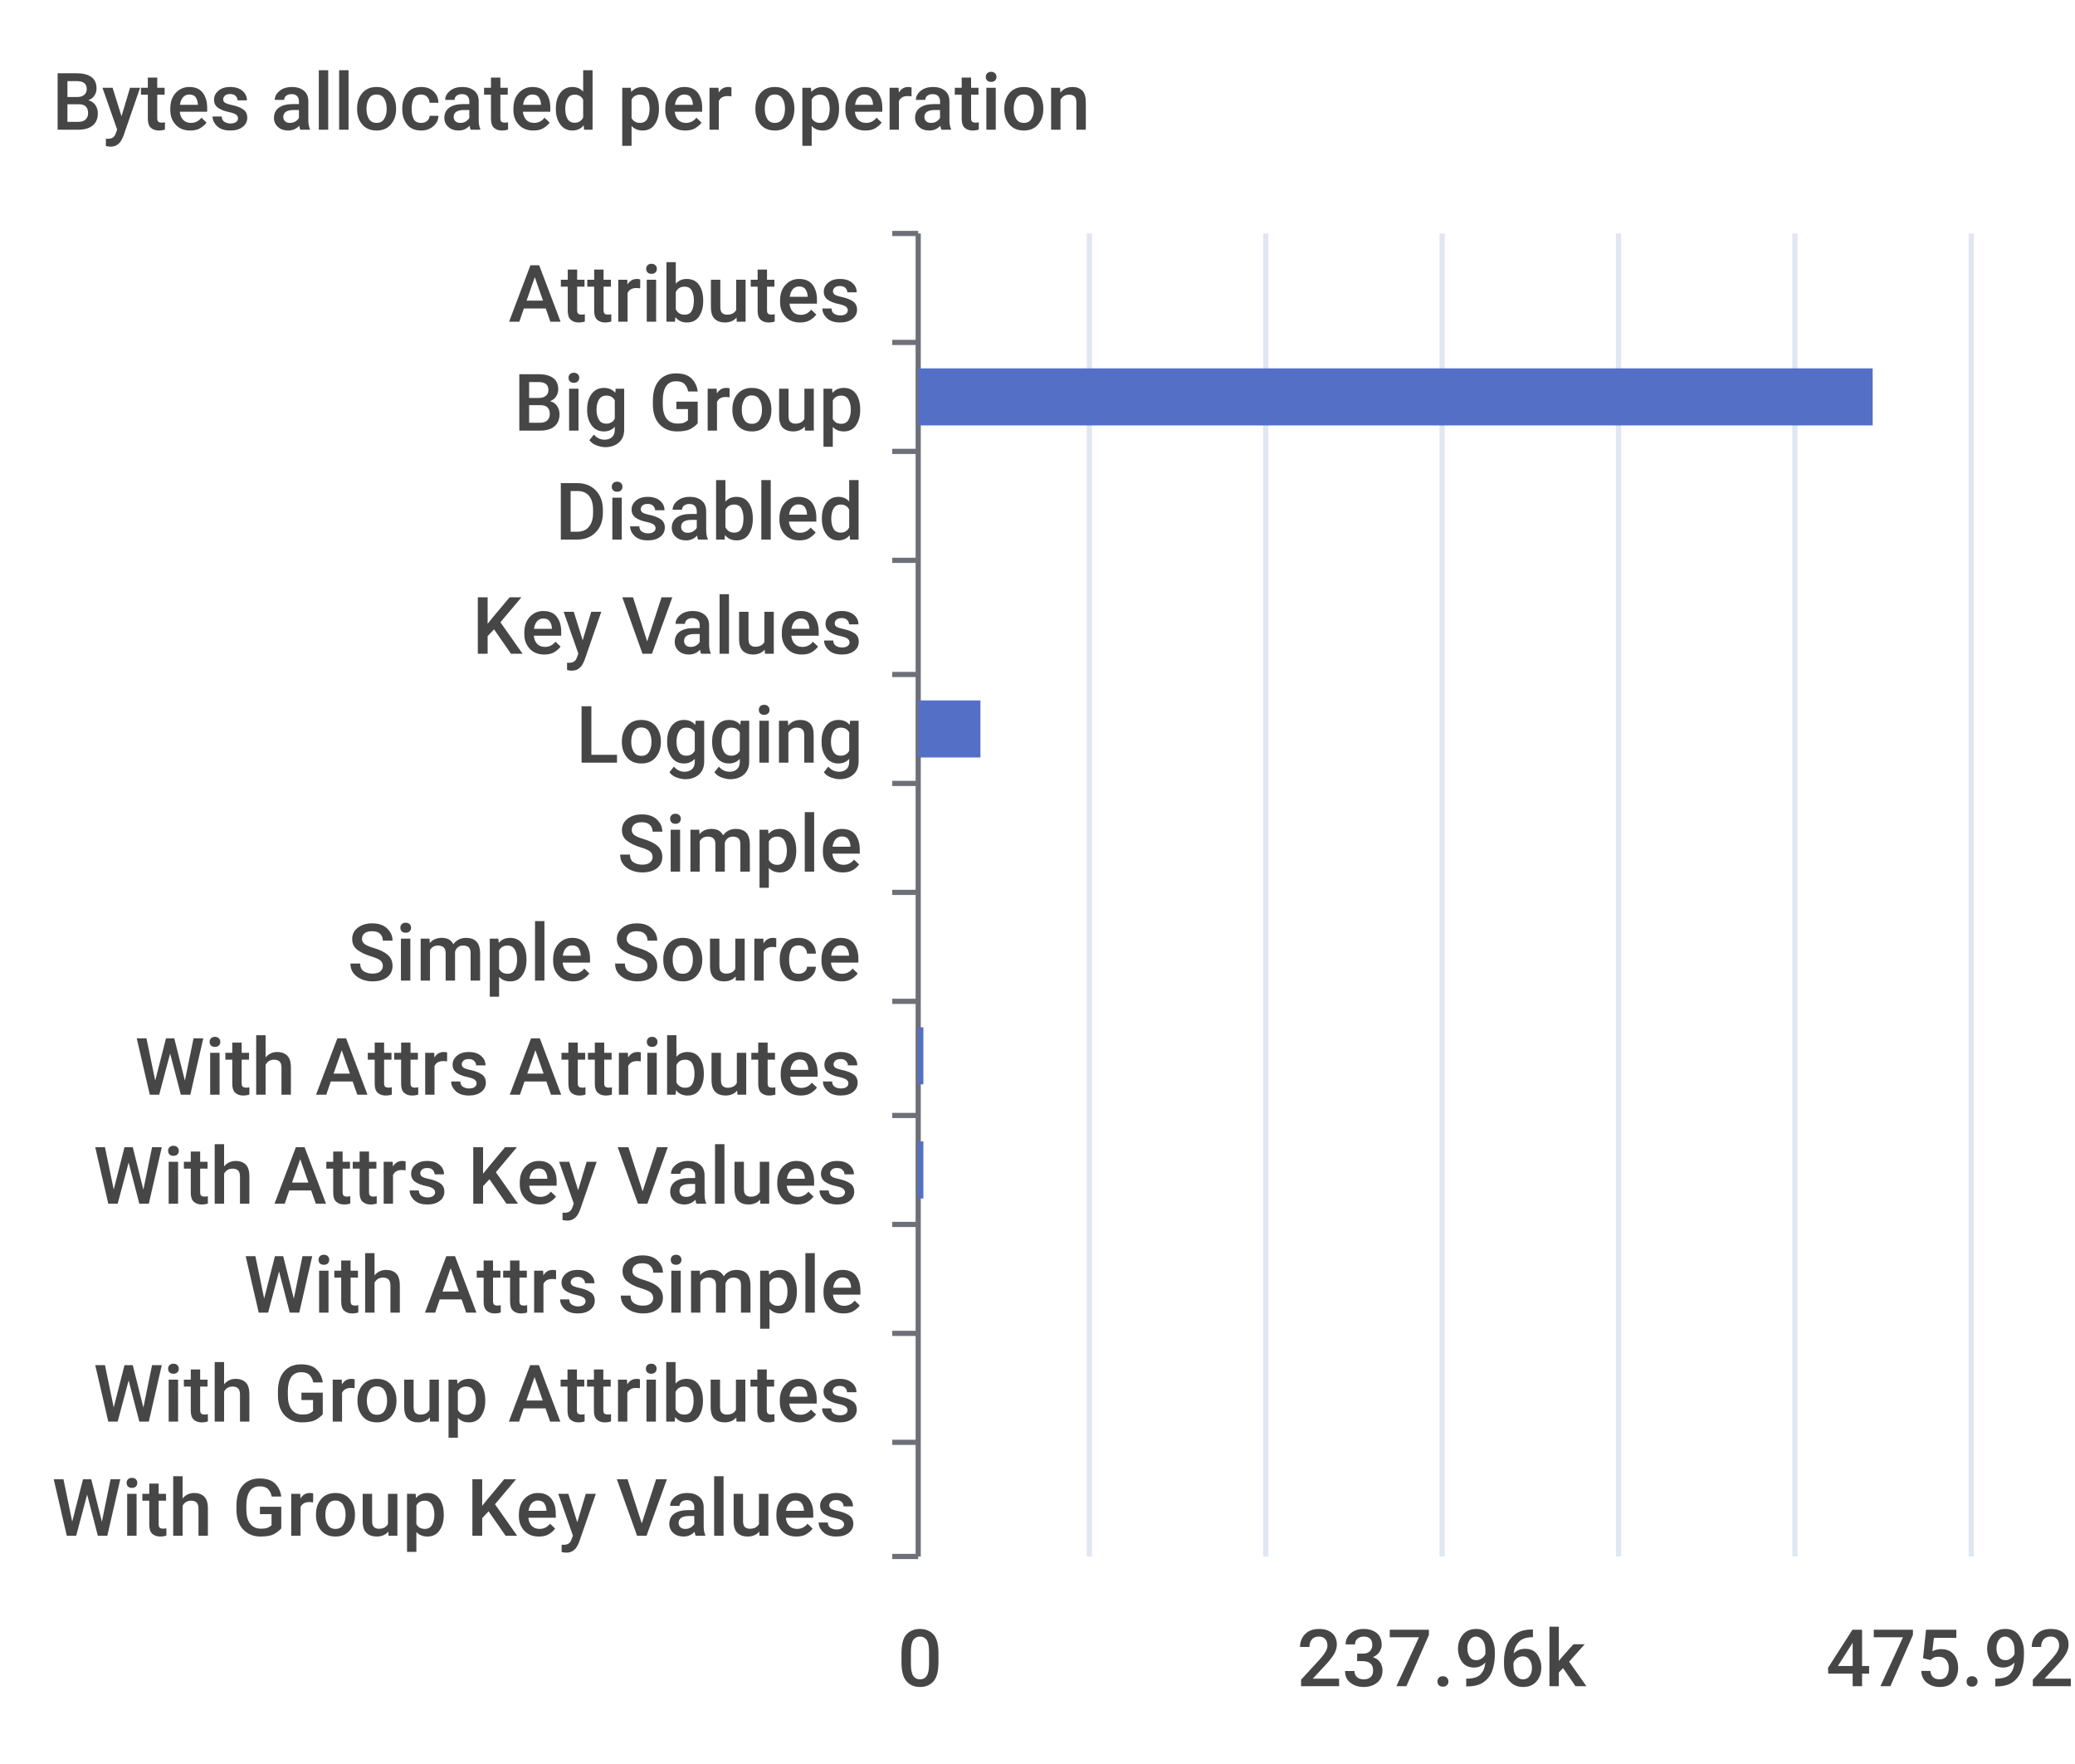
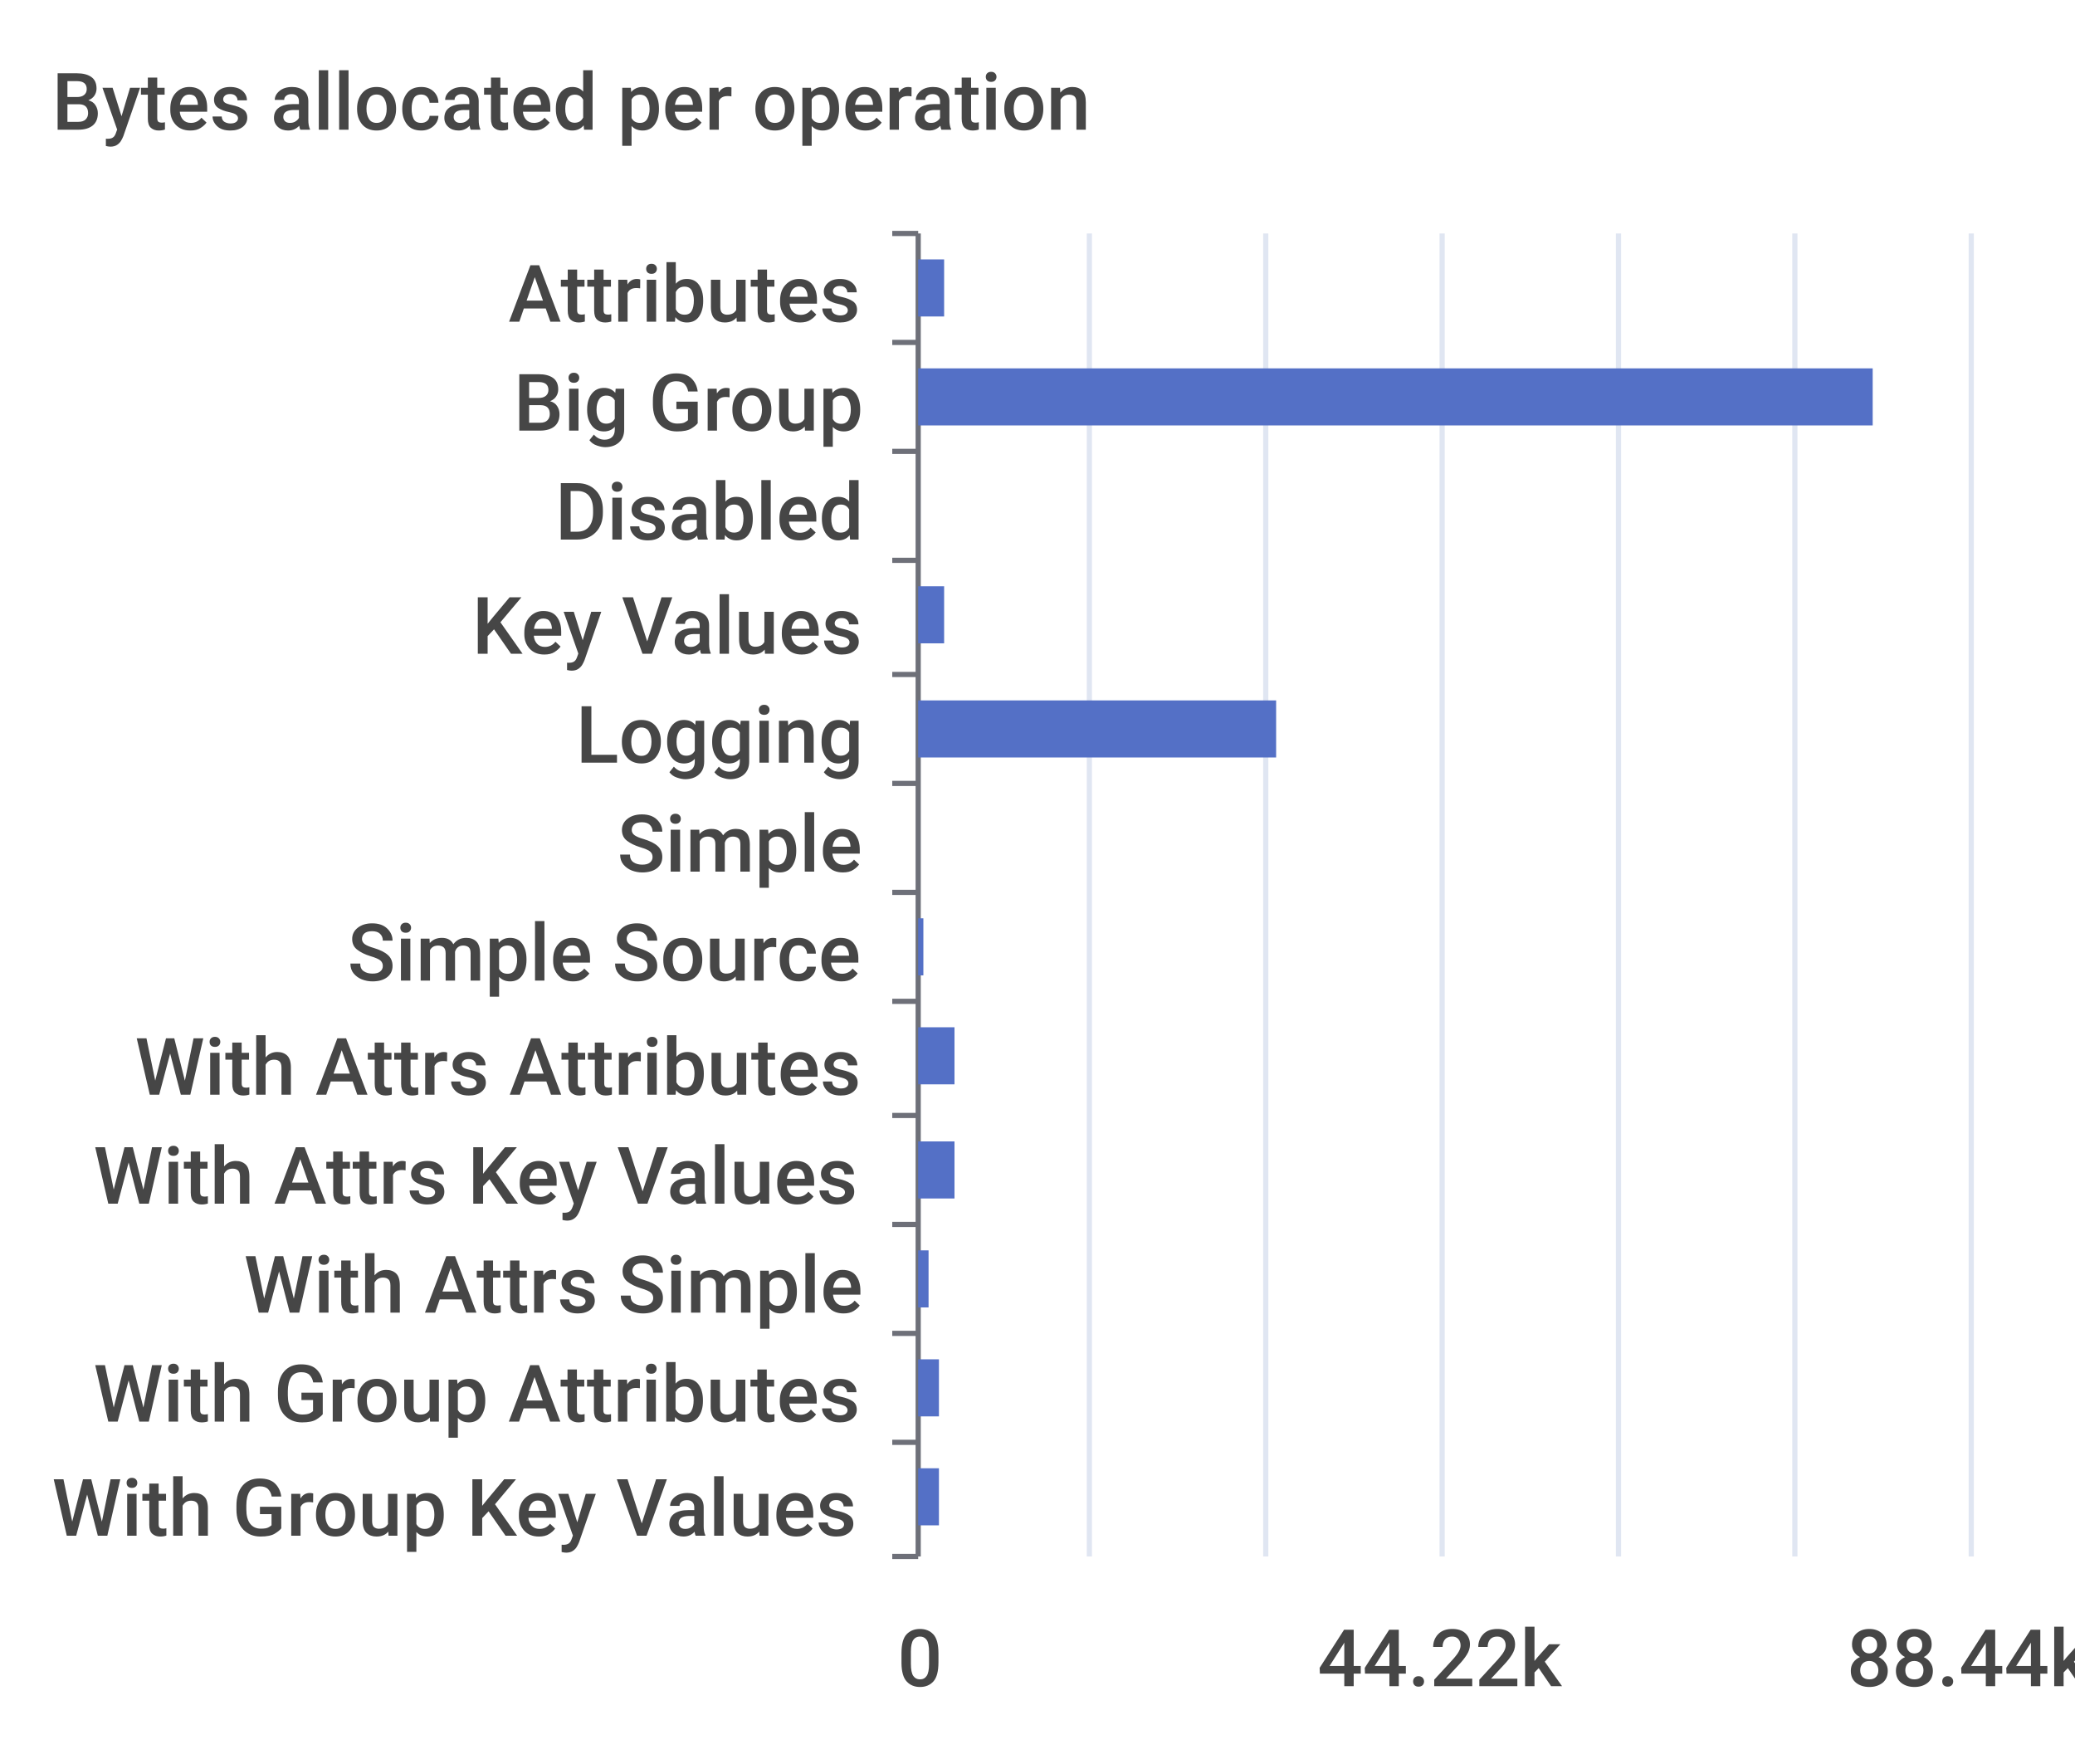
<svg xmlns="http://www.w3.org/2000/svg" width="400" height="340">\n<path d="M 0 0 L 400 0 L 400 340 L 0 340 L 0 0" style="stroke-width:0;stroke:none;fill:rgba(255,255,255,1.0)" />
  <text x="10" y="25" style="stroke-width:0;stroke:none;fill:rgba(70,70,70,1.0);font-size:15.3px;font-family:'Roboto Medium',sans-serif">Bytes allocated per operation</text>
  <path d="M 172 45 L 177 45" style="stroke-width:1;stroke:rgba(110,112,121,1.0);fill:none" />
  <path d="M 172 66 L 177 66" style="stroke-width:1;stroke:rgba(110,112,121,1.0);fill:none" />
  <path d="M 172 87 L 177 87" style="stroke-width:1;stroke:rgba(110,112,121,1.0);fill:none" />
  <path d="M 172 108 L 177 108" style="stroke-width:1;stroke:rgba(110,112,121,1.0);fill:none" />
  <path d="M 172 130 L 177 130" style="stroke-width:1;stroke:rgba(110,112,121,1.0);fill:none" />
  <path d="M 172 151 L 177 151" style="stroke-width:1;stroke:rgba(110,112,121,1.0);fill:none" />
  <path d="M 172 172 L 177 172" style="stroke-width:1;stroke:rgba(110,112,121,1.0);fill:none" />
  <path d="M 172 193 L 177 193" style="stroke-width:1;stroke:rgba(110,112,121,1.0);fill:none" />
  <path d="M 172 215 L 177 215" style="stroke-width:1;stroke:rgba(110,112,121,1.0);fill:none" />
  <path d="M 172 236 L 177 236" style="stroke-width:1;stroke:rgba(110,112,121,1.0);fill:none" />
  <path d="M 172 257 L 177 257" style="stroke-width:1;stroke:rgba(110,112,121,1.0);fill:none" />
  <path d="M 172 278 L 177 278" style="stroke-width:1;stroke:rgba(110,112,121,1.0);fill:none" />
  <path d="M 172 300 L 177 300" style="stroke-width:1;stroke:rgba(110,112,121,1.0);fill:none" />
  <path d="M 177 45 L 177 300" style="stroke-width:1;stroke:rgba(110,112,121,1.0);fill:none" />
  <text x="98" y="62" style="stroke-width:0;stroke:none;fill:rgba(70,70,70,1.0);font-size:15.3px;font-family:'Roboto Medium',sans-serif">Attributes</text>
  <text x="99" y="83" style="stroke-width:0;stroke:none;fill:rgba(70,70,70,1.0);font-size:15.3px;font-family:'Roboto Medium',sans-serif">Big Group</text>
  <text x="107" y="104" style="stroke-width:0;stroke:none;fill:rgba(70,70,70,1.0);font-size:15.3px;font-family:'Roboto Medium',sans-serif">Disabled</text>
  <text x="91" y="126" style="stroke-width:0;stroke:none;fill:rgba(70,70,70,1.0);font-size:15.3px;font-family:'Roboto Medium',sans-serif">Key Values</text>
  <text x="111" y="147" style="stroke-width:0;stroke:none;fill:rgba(70,70,70,1.0);font-size:15.3px;font-family:'Roboto Medium',sans-serif">Logging</text>
  <text x="119" y="168" style="stroke-width:0;stroke:none;fill:rgba(70,70,70,1.0);font-size:15.3px;font-family:'Roboto Medium',sans-serif">Simple</text>
  <text x="67" y="189" style="stroke-width:0;stroke:none;fill:rgba(70,70,70,1.0);font-size:15.3px;font-family:'Roboto Medium',sans-serif">Simple Source</text>
  <text x="26" y="211" style="stroke-width:0;stroke:none;fill:rgba(70,70,70,1.0);font-size:15.3px;font-family:'Roboto Medium',sans-serif">With Attrs Attributes</text>
  <text x="18" y="232" style="stroke-width:0;stroke:none;fill:rgba(70,70,70,1.0);font-size:15.3px;font-family:'Roboto Medium',sans-serif">With Attrs Key Values</text>
  <text x="47" y="253" style="stroke-width:0;stroke:none;fill:rgba(70,70,70,1.0);font-size:15.3px;font-family:'Roboto Medium',sans-serif">With Attrs Simple</text>
  <text x="18" y="274" style="stroke-width:0;stroke:none;fill:rgba(70,70,70,1.0);font-size:15.3px;font-family:'Roboto Medium',sans-serif">With Group Attributes</text>
  <text x="10" y="296" style="stroke-width:0;stroke:none;fill:rgba(70,70,70,1.0);font-size:15.3px;font-family:'Roboto Medium',sans-serif">With Group Key Values</text>
  <text x="173" y="325" style="stroke-width:0;stroke:none;fill:rgba(70,70,70,1.0);font-size:15.3px;font-family:'Roboto Medium',sans-serif">0</text>
-   <text x="250" y="325" style="stroke-width:0;stroke:none;fill:rgba(70,70,70,1.0);font-size:15.3px;font-family:'Roboto Medium',sans-serif">237.96k</text>
-   <text x="352" y="325" style="stroke-width:0;stroke:none;fill:rgba(70,70,70,1.0);font-size:15.3px;font-family:'Roboto Medium',sans-serif">475.92k</text>
+   <text x="254" y="325" style="stroke-width:0;stroke:none;fill:rgba(70,70,70,1.0);font-size:15.3px;font-family:'Roboto Medium',sans-serif">44.22k</text>
+   <text x="356" y="325" style="stroke-width:0;stroke:none;fill:rgba(70,70,70,1.0);font-size:15.3px;font-family:'Roboto Medium',sans-serif">88.44k</text>
  <path d="M 210 45 L 210 300" style="stroke-width:1;stroke:rgba(224,230,242,1.0);fill:none" />
  <path d="M 244 45 L 244 300" style="stroke-width:1;stroke:rgba(224,230,242,1.0);fill:none" />
  <path d="M 278 45 L 278 300" style="stroke-width:1;stroke:rgba(224,230,242,1.0);fill:none" />
  <path d="M 312 45 L 312 300" style="stroke-width:1;stroke:rgba(224,230,242,1.0);fill:none" />
  <path d="M 346 45 L 346 300" style="stroke-width:1;stroke:rgba(224,230,242,1.0);fill:none" />
  <path d="M 380 45 L 380 300" style="stroke-width:1;stroke:rgba(224,230,242,1.0);fill:none" />
-   <path d="M 177 283 L 177 283 L 177 294 L 177 294 L 177 283" style="stroke-width:0;stroke:none;fill:rgba(84,112,198,1.0)" />
-   <path d="M 177 262 L 177 262 L 177 273 L 177 273 L 177 262" style="stroke-width:0;stroke:none;fill:rgba(84,112,198,1.0)" />
-   <path d="M 177 241 L 177 241 L 177 252 L 177 252 L 177 241" style="stroke-width:0;stroke:none;fill:rgba(84,112,198,1.0)" />
-   <path d="M 177 220 L 178 220 L 178 231 L 177 231 L 177 220" style="stroke-width:0;stroke:none;fill:rgba(84,112,198,1.0)" />
-   <path d="M 177 198 L 178 198 L 178 209 L 177 209 L 177 198" style="stroke-width:0;stroke:none;fill:rgba(84,112,198,1.0)" />
-   <path d="M 177 177 L 177 177 L 177 188 L 177 188 L 177 177" style="stroke-width:0;stroke:none;fill:rgba(84,112,198,1.0)" />
+   <path d="M 177 283 L 181 283 L 181 294 L 177 294 L 177 283" style="stroke-width:0;stroke:none;fill:rgba(84,112,198,1.0)" />
+   <path d="M 177 262 L 181 262 L 181 273 L 177 273 L 177 262" style="stroke-width:0;stroke:none;fill:rgba(84,112,198,1.0)" />
+   <path d="M 177 241 L 179 241 L 179 252 L 177 252 L 177 241" style="stroke-width:0;stroke:none;fill:rgba(84,112,198,1.0)" />
+   <path d="M 177 220 L 184 220 L 184 231 L 177 231 L 177 220" style="stroke-width:0;stroke:none;fill:rgba(84,112,198,1.0)" />
+   <path d="M 177 198 L 184 198 L 184 209 L 177 209 L 177 198" style="stroke-width:0;stroke:none;fill:rgba(84,112,198,1.0)" />
+   <path d="M 177 177 L 178 177 L 178 188 L 177 188 L 177 177" style="stroke-width:0;stroke:none;fill:rgba(84,112,198,1.0)" />
  <path d="M 177 156 L 177 156 L 177 167 L 177 167 L 177 156" style="stroke-width:0;stroke:none;fill:rgba(84,112,198,1.0)" />
-   <path d="M 177 135 L 189 135 L 189 146 L 177 146 L 177 135" style="stroke-width:0;stroke:none;fill:rgba(84,112,198,1.0)" />
-   <path d="M 177 113 L 177 113 L 177 124 L 177 124 L 177 113" style="stroke-width:0;stroke:none;fill:rgba(84,112,198,1.0)" />
+   <path d="M 177 135 L 246 135 L 246 146 L 177 146 L 177 135" style="stroke-width:0;stroke:none;fill:rgba(84,112,198,1.0)" />
+   <path d="M 177 113 L 182 113 L 182 124 L 177 124 L 177 113" style="stroke-width:0;stroke:none;fill:rgba(84,112,198,1.0)" />
  <path d="M 177 92 L 177 92 L 177 103 L 177 103 L 177 92" style="stroke-width:0;stroke:none;fill:rgba(84,112,198,1.0)" />
  <path d="M 177 71 L 361 71 L 361 82 L 177 82 L 177 71" style="stroke-width:0;stroke:none;fill:rgba(84,112,198,1.0)" />
-   <path d="M 177 50 L 177 50 L 177 61 L 177 61 L 177 50" style="stroke-width:0;stroke:none;fill:rgba(84,112,198,1.0)" />
+   <path d="M 177 50 L 182 50 L 182 61 L 177 61 L 177 50" style="stroke-width:0;stroke:none;fill:rgba(84,112,198,1.0)" />
</svg>
